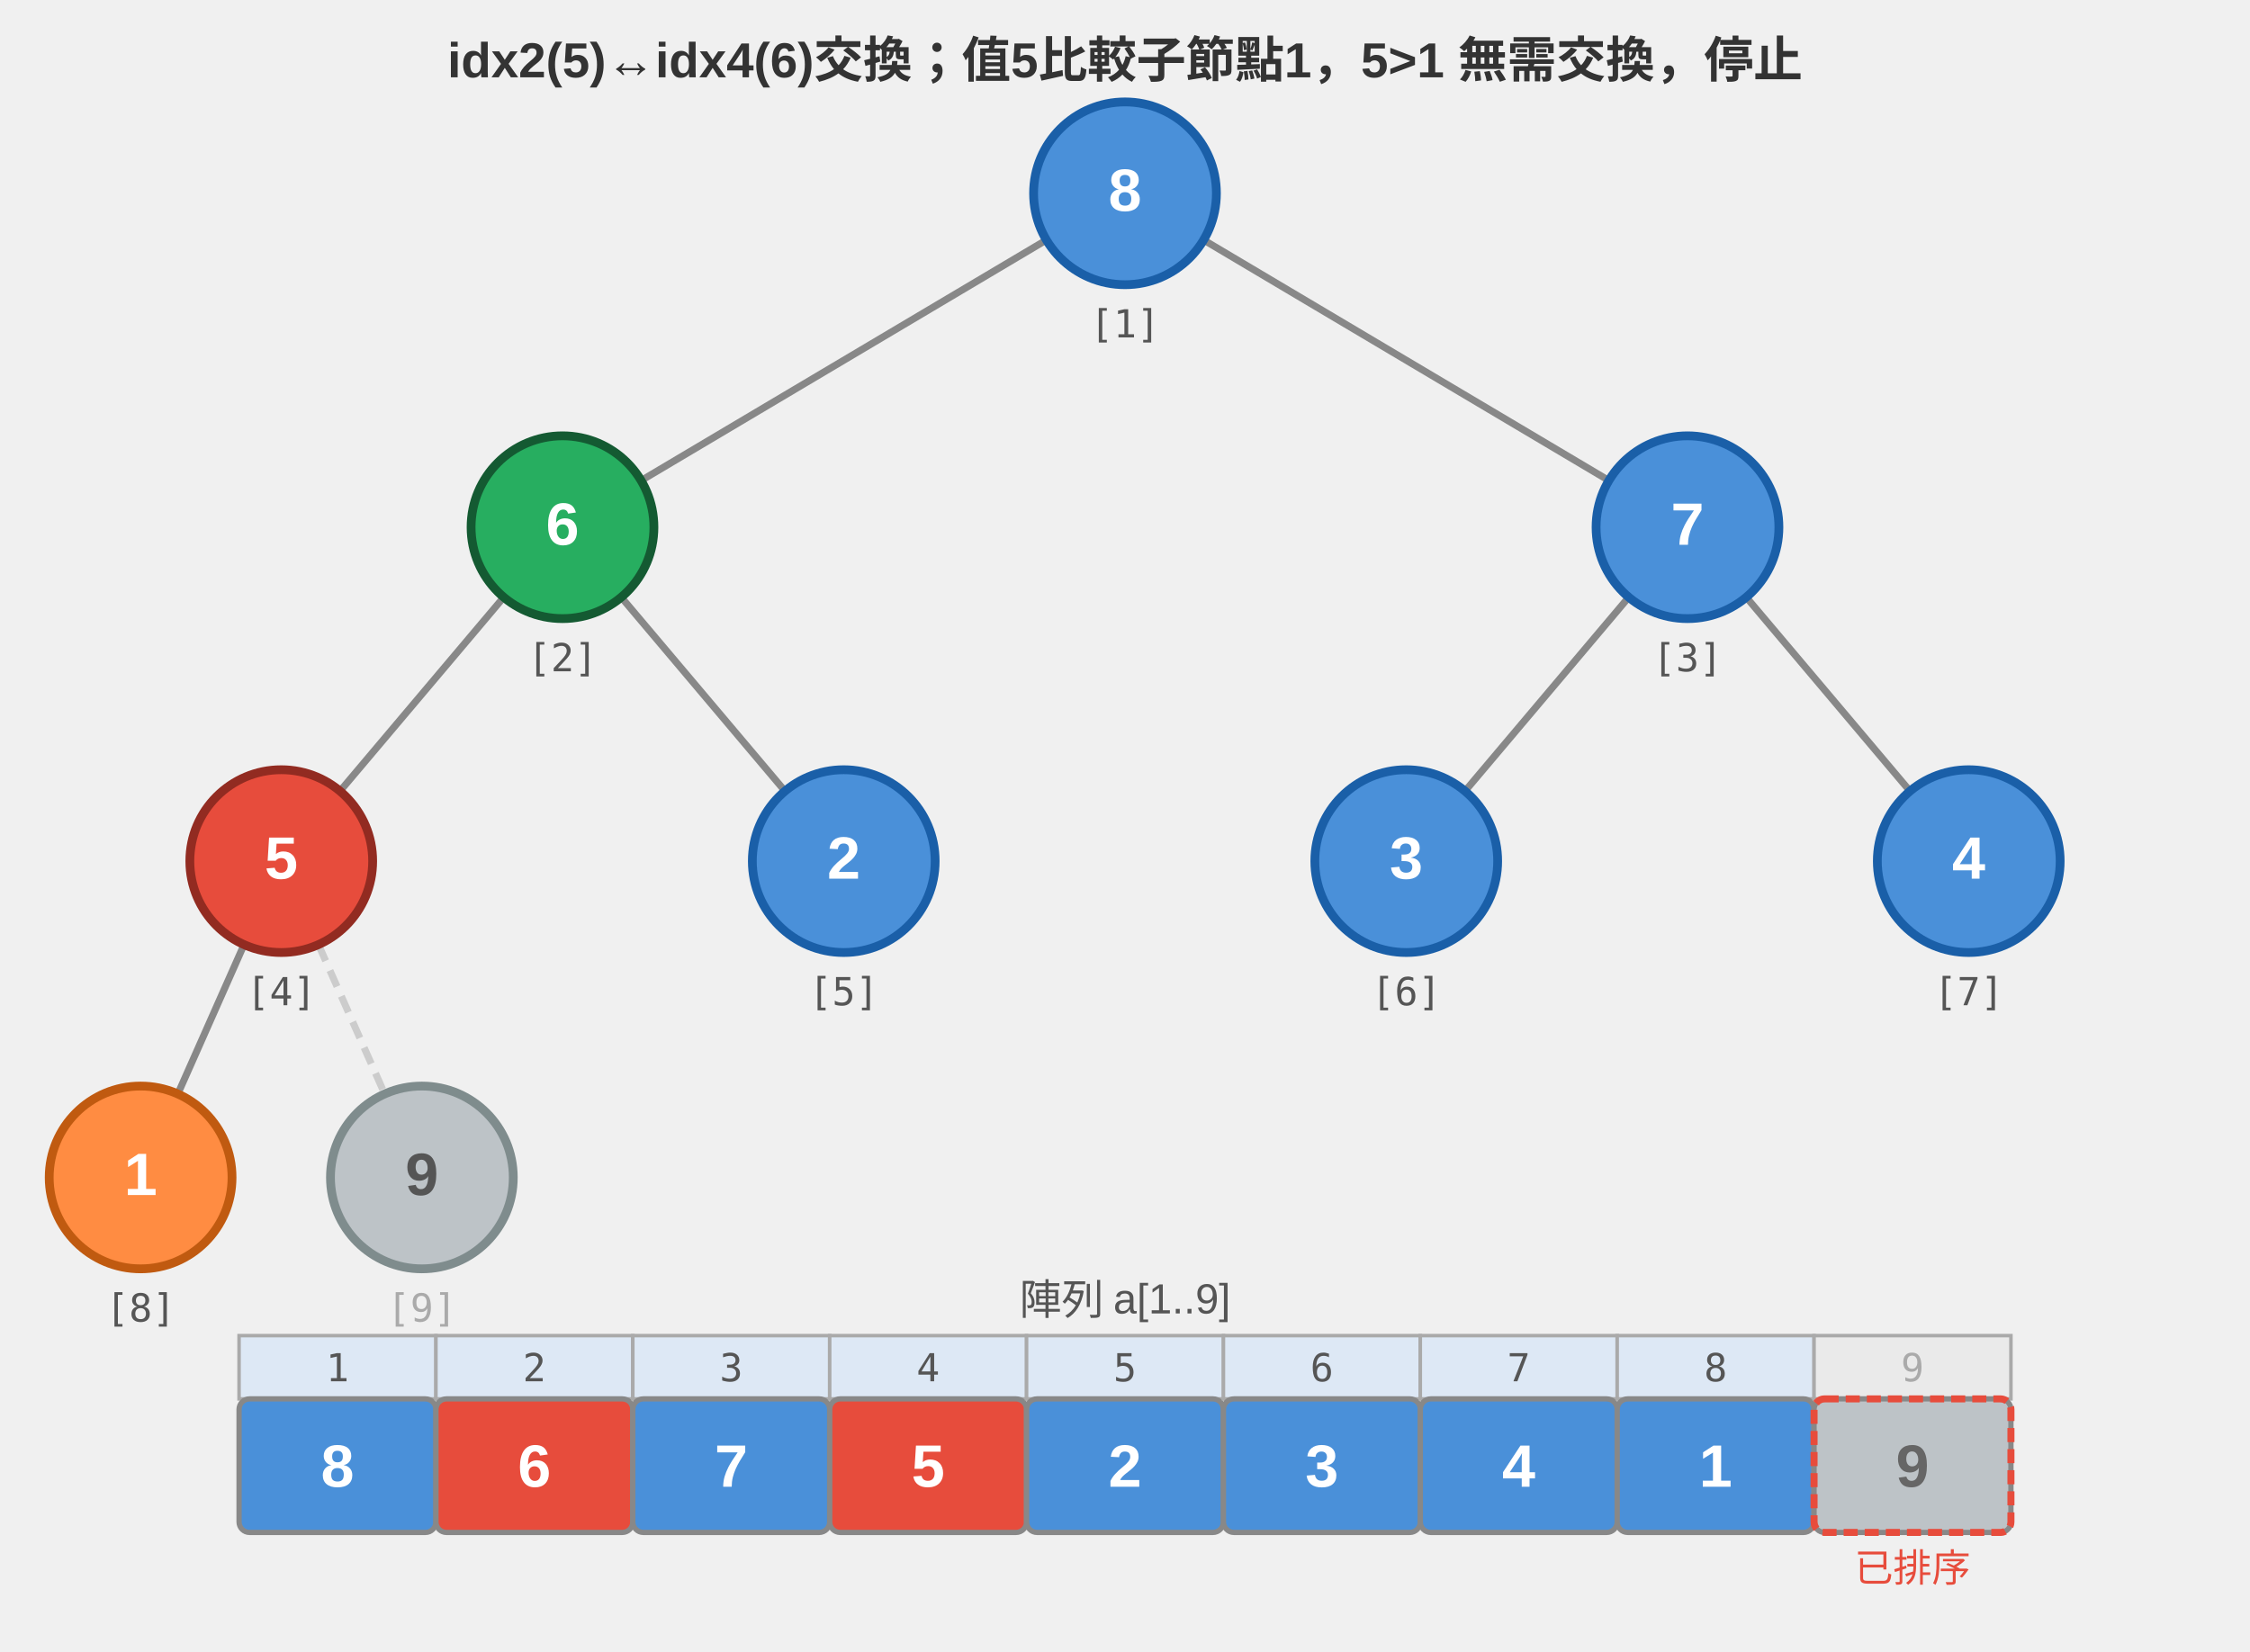
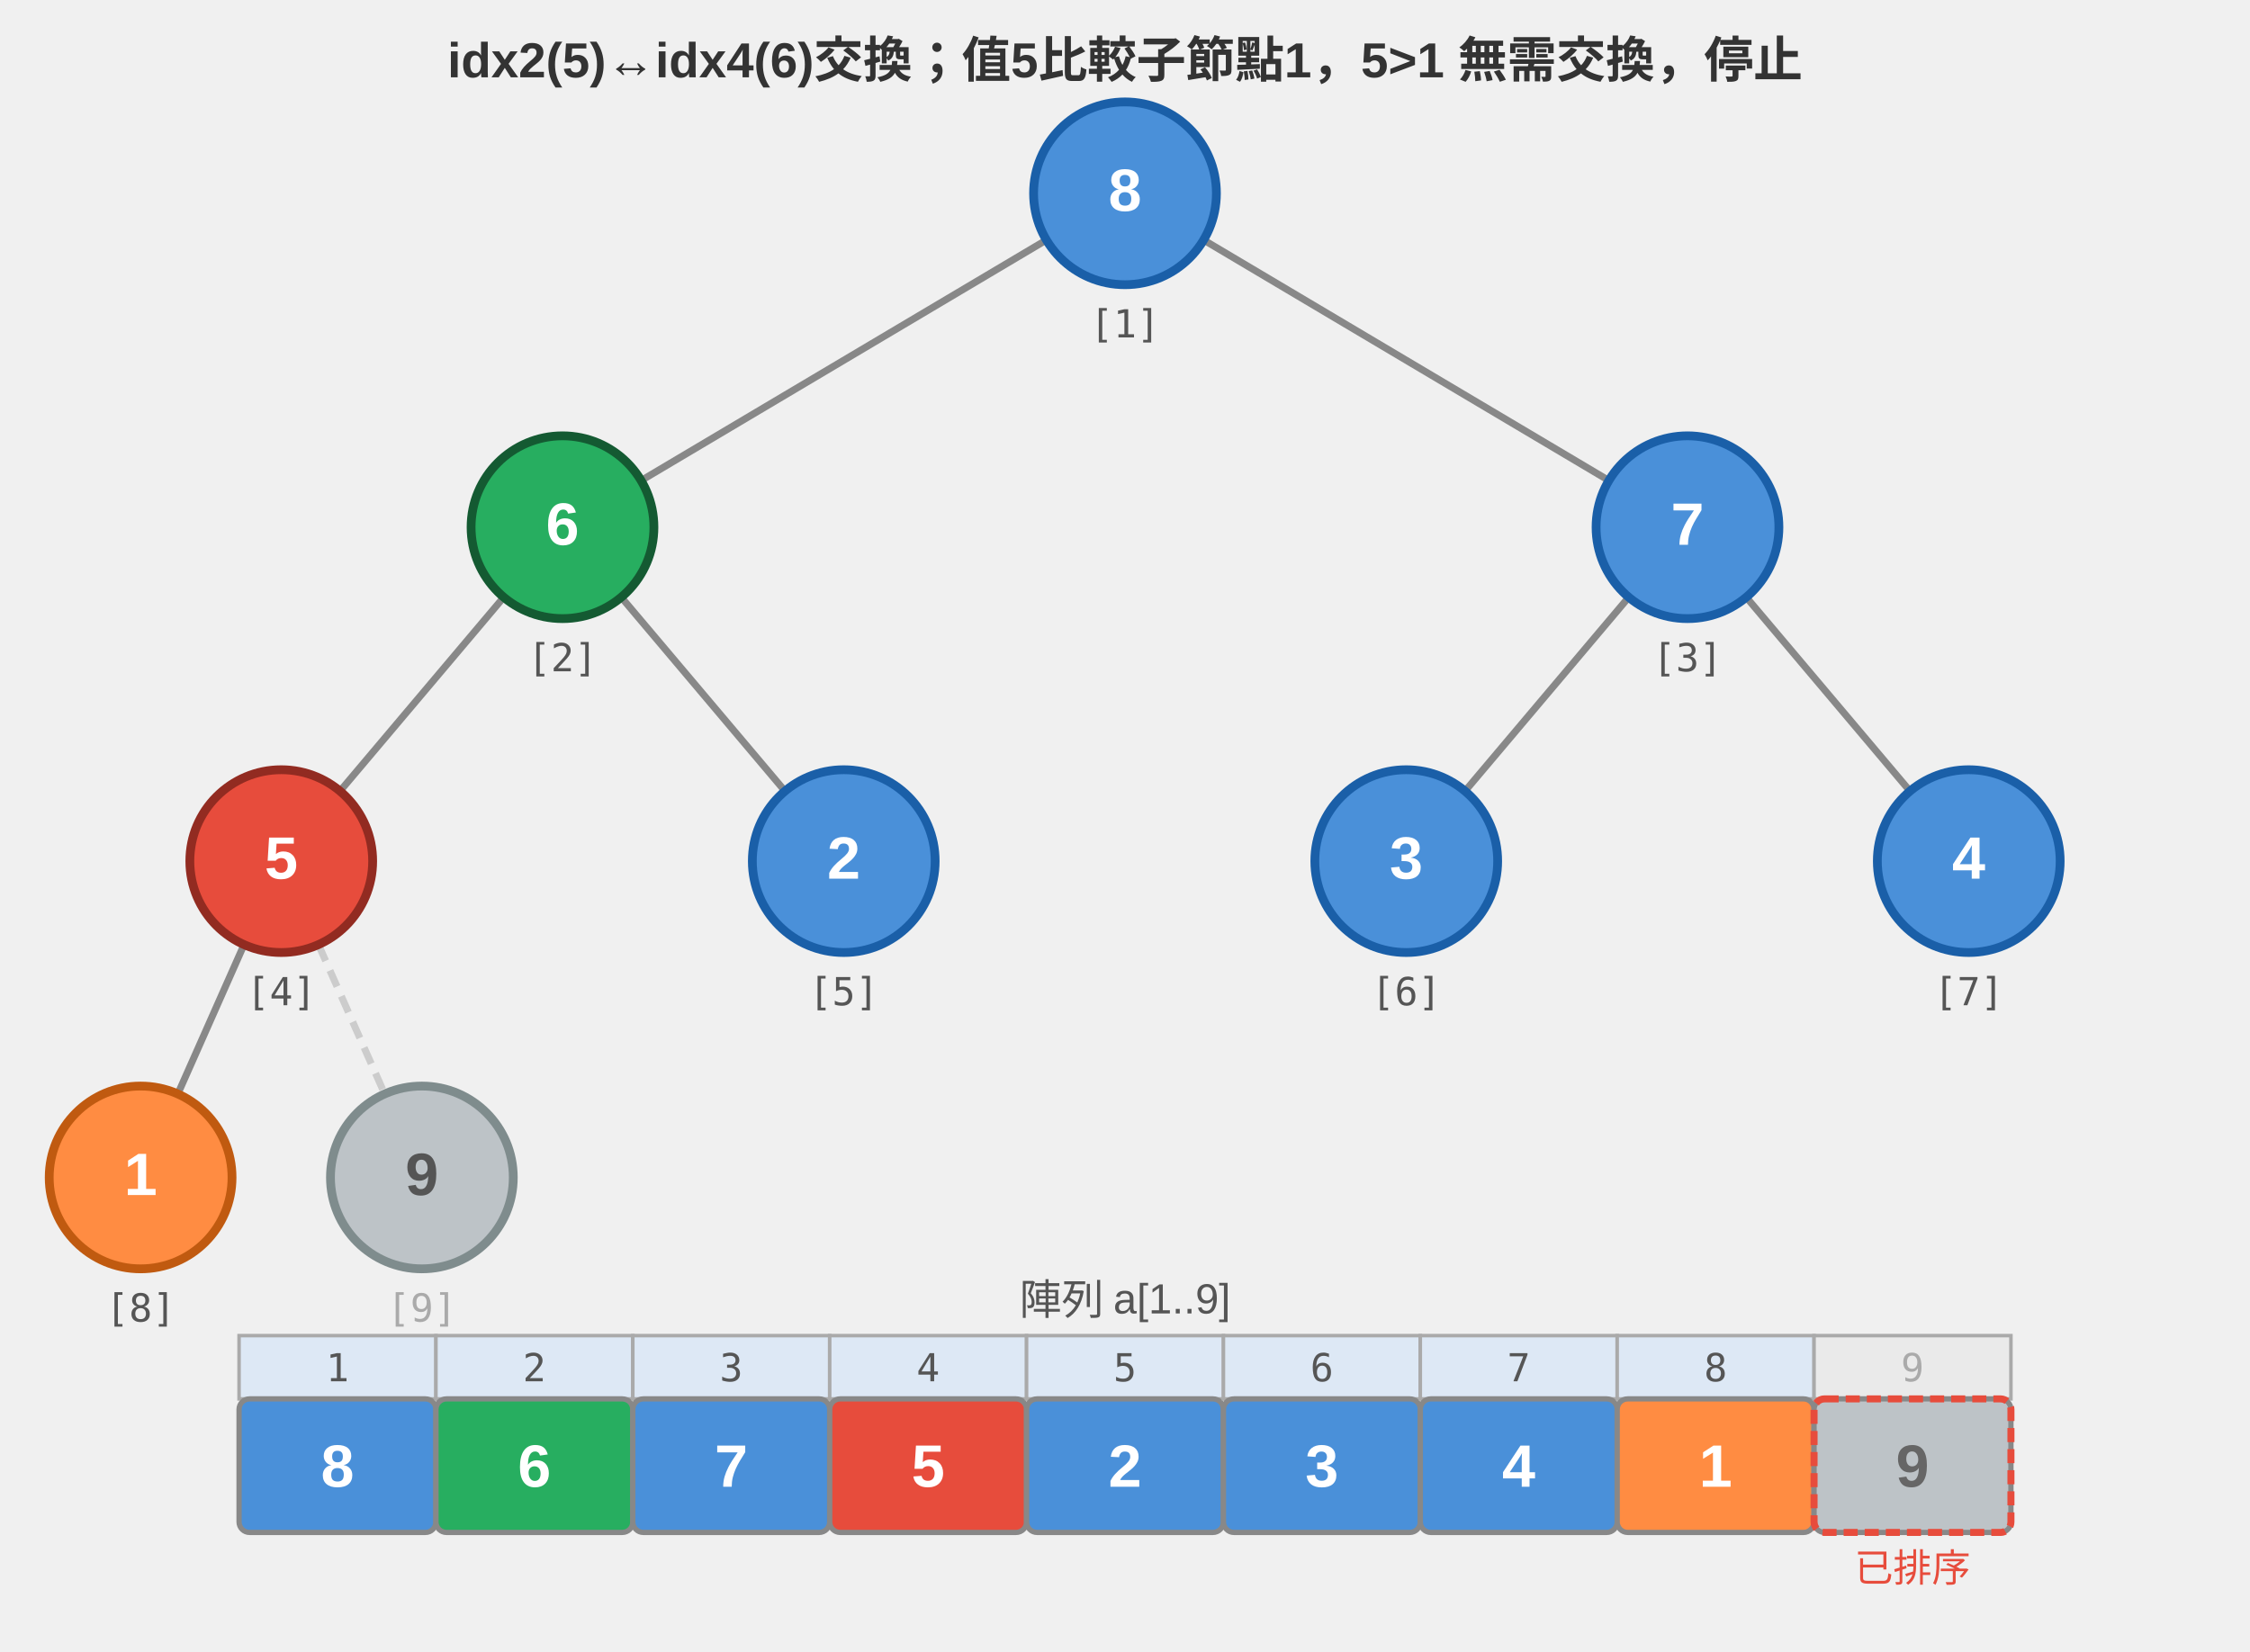
<svg xmlns="http://www.w3.org/2000/svg" width="640" height="470">
  <defs>
    <marker id="arr" markerWidth="8" markerHeight="8" refX="6" refY="3" orient="auto">
      <path d="M0,0 L0,6 L8,3 z" fill="#E74C3C" />
    </marker>
  </defs>
  <text x="320" y="22" text-anchor="middle" font-size="14" font-weight="bold" fill="#333" font-family="Arial">idx2(5)↔idx4(6)交換；值5比較子節點1，5&gt;1 無需交換，停止</text>
  <line x1="297.6" y1="68.3" x2="182.4" y2="136.7" stroke="#888" stroke-width="2" />
  <line x1="342.4" y1="68.3" x2="457.6" y2="136.7" stroke="#888" stroke-width="2" />
  <line x1="143.3" y1="169.9" x2="96.7" y2="225.1" stroke="#888" stroke-width="2" />
  <line x1="176.7" y1="169.9" x2="223.3" y2="225.1" stroke="#888" stroke-width="2" />
  <line x1="463.3" y1="169.9" x2="416.7" y2="225.1" stroke="#888" stroke-width="2" />
  <line x1="496.7" y1="169.9" x2="543.3" y2="225.1" stroke="#888" stroke-width="2" />
  <line x1="69.4" y1="268.8" x2="50.6" y2="311.2" stroke="#888" stroke-width="2" />
  <line x1="90.6" y1="268.8" x2="109.4" y2="311.2" stroke="#CCC" stroke-width="2" stroke-dasharray="5,3" />
  <circle cx="320" cy="55" r="26" fill="#4A90D9" stroke="#1a5fa8" stroke-width="2.5" />
  <text x="320" y="60" text-anchor="middle" font-size="17" font-weight="bold" fill="white" font-family="Arial">8</text>
  <text x="320" y="96" text-anchor="middle" font-size="11" fill="#555" font-family="monospace">[1]</text>
  <circle cx="160" cy="150" r="26" fill="#27AE60" stroke="#145a32" stroke-width="2.5" />
  <text x="160" y="155" text-anchor="middle" font-size="17" font-weight="bold" fill="white" font-family="Arial">6</text>
  <text x="160" y="191" text-anchor="middle" font-size="11" fill="#555" font-family="monospace">[2]</text>
  <circle cx="480" cy="150" r="26" fill="#4A90D9" stroke="#1a5fa8" stroke-width="2.5" />
  <text x="480" y="155" text-anchor="middle" font-size="17" font-weight="bold" fill="white" font-family="Arial">7</text>
  <text x="480" y="191" text-anchor="middle" font-size="11" fill="#555" font-family="monospace">[3]</text>
  <circle cx="80" cy="245" r="26" fill="#E74C3C" stroke="#922B21" stroke-width="2.5" />
  <text x="80" y="250" text-anchor="middle" font-size="17" font-weight="bold" fill="white" font-family="Arial">5</text>
  <text x="80" y="286" text-anchor="middle" font-size="11" fill="#555" font-family="monospace">[4]</text>
  <circle cx="240" cy="245" r="26" fill="#4A90D9" stroke="#1a5fa8" stroke-width="2.5" />
  <text x="240" y="250" text-anchor="middle" font-size="17" font-weight="bold" fill="white" font-family="Arial">2</text>
  <text x="240" y="286" text-anchor="middle" font-size="11" fill="#555" font-family="monospace">[5]</text>
  <circle cx="400" cy="245" r="26" fill="#4A90D9" stroke="#1a5fa8" stroke-width="2.5" />
  <text x="400" y="250" text-anchor="middle" font-size="17" font-weight="bold" fill="white" font-family="Arial">3</text>
  <text x="400" y="286" text-anchor="middle" font-size="11" fill="#555" font-family="monospace">[6]</text>
  <circle cx="560" cy="245" r="26" fill="#4A90D9" stroke="#1a5fa8" stroke-width="2.5" />
  <text x="560" y="250" text-anchor="middle" font-size="17" font-weight="bold" fill="white" font-family="Arial">4</text>
  <text x="560" y="286" text-anchor="middle" font-size="11" fill="#555" font-family="monospace">[7]</text>
  <circle cx="40" cy="335" r="26" fill="#FF8C42" stroke="#c05a10" stroke-width="2.5" />
  <text x="40" y="340" text-anchor="middle" font-size="17" font-weight="bold" fill="white" font-family="Arial">1</text>
  <text x="40" y="376" text-anchor="middle" font-size="11" fill="#555" font-family="monospace">[8]</text>
  <circle cx="120" cy="335" r="26" fill="#BDC3C7" stroke="#7F8C8D" stroke-width="2.5" />
  <text x="120" y="340" text-anchor="middle" font-size="17" font-weight="bold" fill="#555" font-family="Arial">9</text>
  <text x="120" y="376" text-anchor="middle" font-size="11" fill="#AAA" font-family="monospace">[9]</text>
  <text x="320" y="374" text-anchor="middle" font-size="12" fill="#555" font-family="Arial">陣列 a[1..9]</text>
  <rect x="68" y="380" width="56" height="18" fill="#DDE8F5" stroke="#AAA" stroke-width="1" />
  <text x="96" y="393" text-anchor="middle" font-size="11" fill="#555" font-family="monospace">1</text>
  <rect x="68" y="398" width="56" height="38" fill="#4A90D9" stroke="#888" stroke-width="1.5" rx="3" />
  <text x="96" y="423" text-anchor="middle" font-size="17" font-weight="bold" fill="white" font-family="Arial">8</text>
  <rect x="124" y="380" width="56" height="18" fill="#DDE8F5" stroke="#AAA" stroke-width="1" />
  <text x="152" y="393" text-anchor="middle" font-size="11" fill="#555" font-family="monospace">2</text>
-   <rect x="124" y="398" width="56" height="38" fill="#E74C3C" stroke="#888" stroke-width="1.5" rx="3" />
+   <rect x="124" y="398" width="56" height="38" fill="#27AE60" stroke="#888" stroke-width="1.5" rx="3" />
  <text x="152" y="423" text-anchor="middle" font-size="17" font-weight="bold" fill="white" font-family="Arial">6</text>
  <rect x="180" y="380" width="56" height="18" fill="#DDE8F5" stroke="#AAA" stroke-width="1" />
  <text x="208" y="393" text-anchor="middle" font-size="11" fill="#555" font-family="monospace">3</text>
  <rect x="180" y="398" width="56" height="38" fill="#4A90D9" stroke="#888" stroke-width="1.5" rx="3" />
  <text x="208" y="423" text-anchor="middle" font-size="17" font-weight="bold" fill="white" font-family="Arial">7</text>
  <rect x="236" y="380" width="56" height="18" fill="#DDE8F5" stroke="#AAA" stroke-width="1" />
  <text x="264" y="393" text-anchor="middle" font-size="11" fill="#555" font-family="monospace">4</text>
  <rect x="236" y="398" width="56" height="38" fill="#E74C3C" stroke="#888" stroke-width="1.5" rx="3" />
  <text x="264" y="423" text-anchor="middle" font-size="17" font-weight="bold" fill="white" font-family="Arial">5</text>
  <rect x="292" y="380" width="56" height="18" fill="#DDE8F5" stroke="#AAA" stroke-width="1" />
  <text x="320" y="393" text-anchor="middle" font-size="11" fill="#555" font-family="monospace">5</text>
  <rect x="292" y="398" width="56" height="38" fill="#4A90D9" stroke="#888" stroke-width="1.5" rx="3" />
  <text x="320" y="423" text-anchor="middle" font-size="17" font-weight="bold" fill="white" font-family="Arial">2</text>
  <rect x="348" y="380" width="56" height="18" fill="#DDE8F5" stroke="#AAA" stroke-width="1" />
  <text x="376" y="393" text-anchor="middle" font-size="11" fill="#555" font-family="monospace">6</text>
  <rect x="348" y="398" width="56" height="38" fill="#4A90D9" stroke="#888" stroke-width="1.5" rx="3" />
  <text x="376" y="423" text-anchor="middle" font-size="17" font-weight="bold" fill="white" font-family="Arial">3</text>
  <rect x="404" y="380" width="56" height="18" fill="#DDE8F5" stroke="#AAA" stroke-width="1" />
  <text x="432" y="393" text-anchor="middle" font-size="11" fill="#555" font-family="monospace">7</text>
  <rect x="404" y="398" width="56" height="38" fill="#4A90D9" stroke="#888" stroke-width="1.5" rx="3" />
  <text x="432" y="423" text-anchor="middle" font-size="17" font-weight="bold" fill="white" font-family="Arial">4</text>
  <rect x="460" y="380" width="56" height="18" fill="#DDE8F5" stroke="#AAA" stroke-width="1" />
  <text x="488" y="393" text-anchor="middle" font-size="11" fill="#555" font-family="monospace">8</text>
-   <rect x="460" y="398" width="56" height="38" fill="#4A90D9" stroke="#888" stroke-width="1.5" rx="3" />
+   <rect x="460" y="398" width="56" height="38" fill="#FF8C42" stroke="#888" stroke-width="1.5" rx="3" />
  <text x="488" y="423" text-anchor="middle" font-size="17" font-weight="bold" fill="white" font-family="Arial">1</text>
  <rect x="516" y="380" width="56" height="18" fill="#EAEAEA" stroke="#AAA" stroke-width="1" />
  <text x="544" y="393" text-anchor="middle" font-size="11" fill="#AAA" font-family="monospace">9</text>
  <rect x="516" y="398" width="56" height="38" fill="#BDC3C7" stroke="#888" stroke-width="1.5" rx="3" />
  <text x="544" y="423" text-anchor="middle" font-size="17" font-weight="bold" fill="#666" font-family="Arial">9</text>
  <rect x="516" y="398" width="56" height="38" fill="none" stroke="#E74C3C" stroke-width="2" rx="3" stroke-dasharray="4,2" />
  <text x="544" y="450" text-anchor="middle" font-size="11" fill="#E74C3C" font-family="Arial">已排序</text>
</svg>
